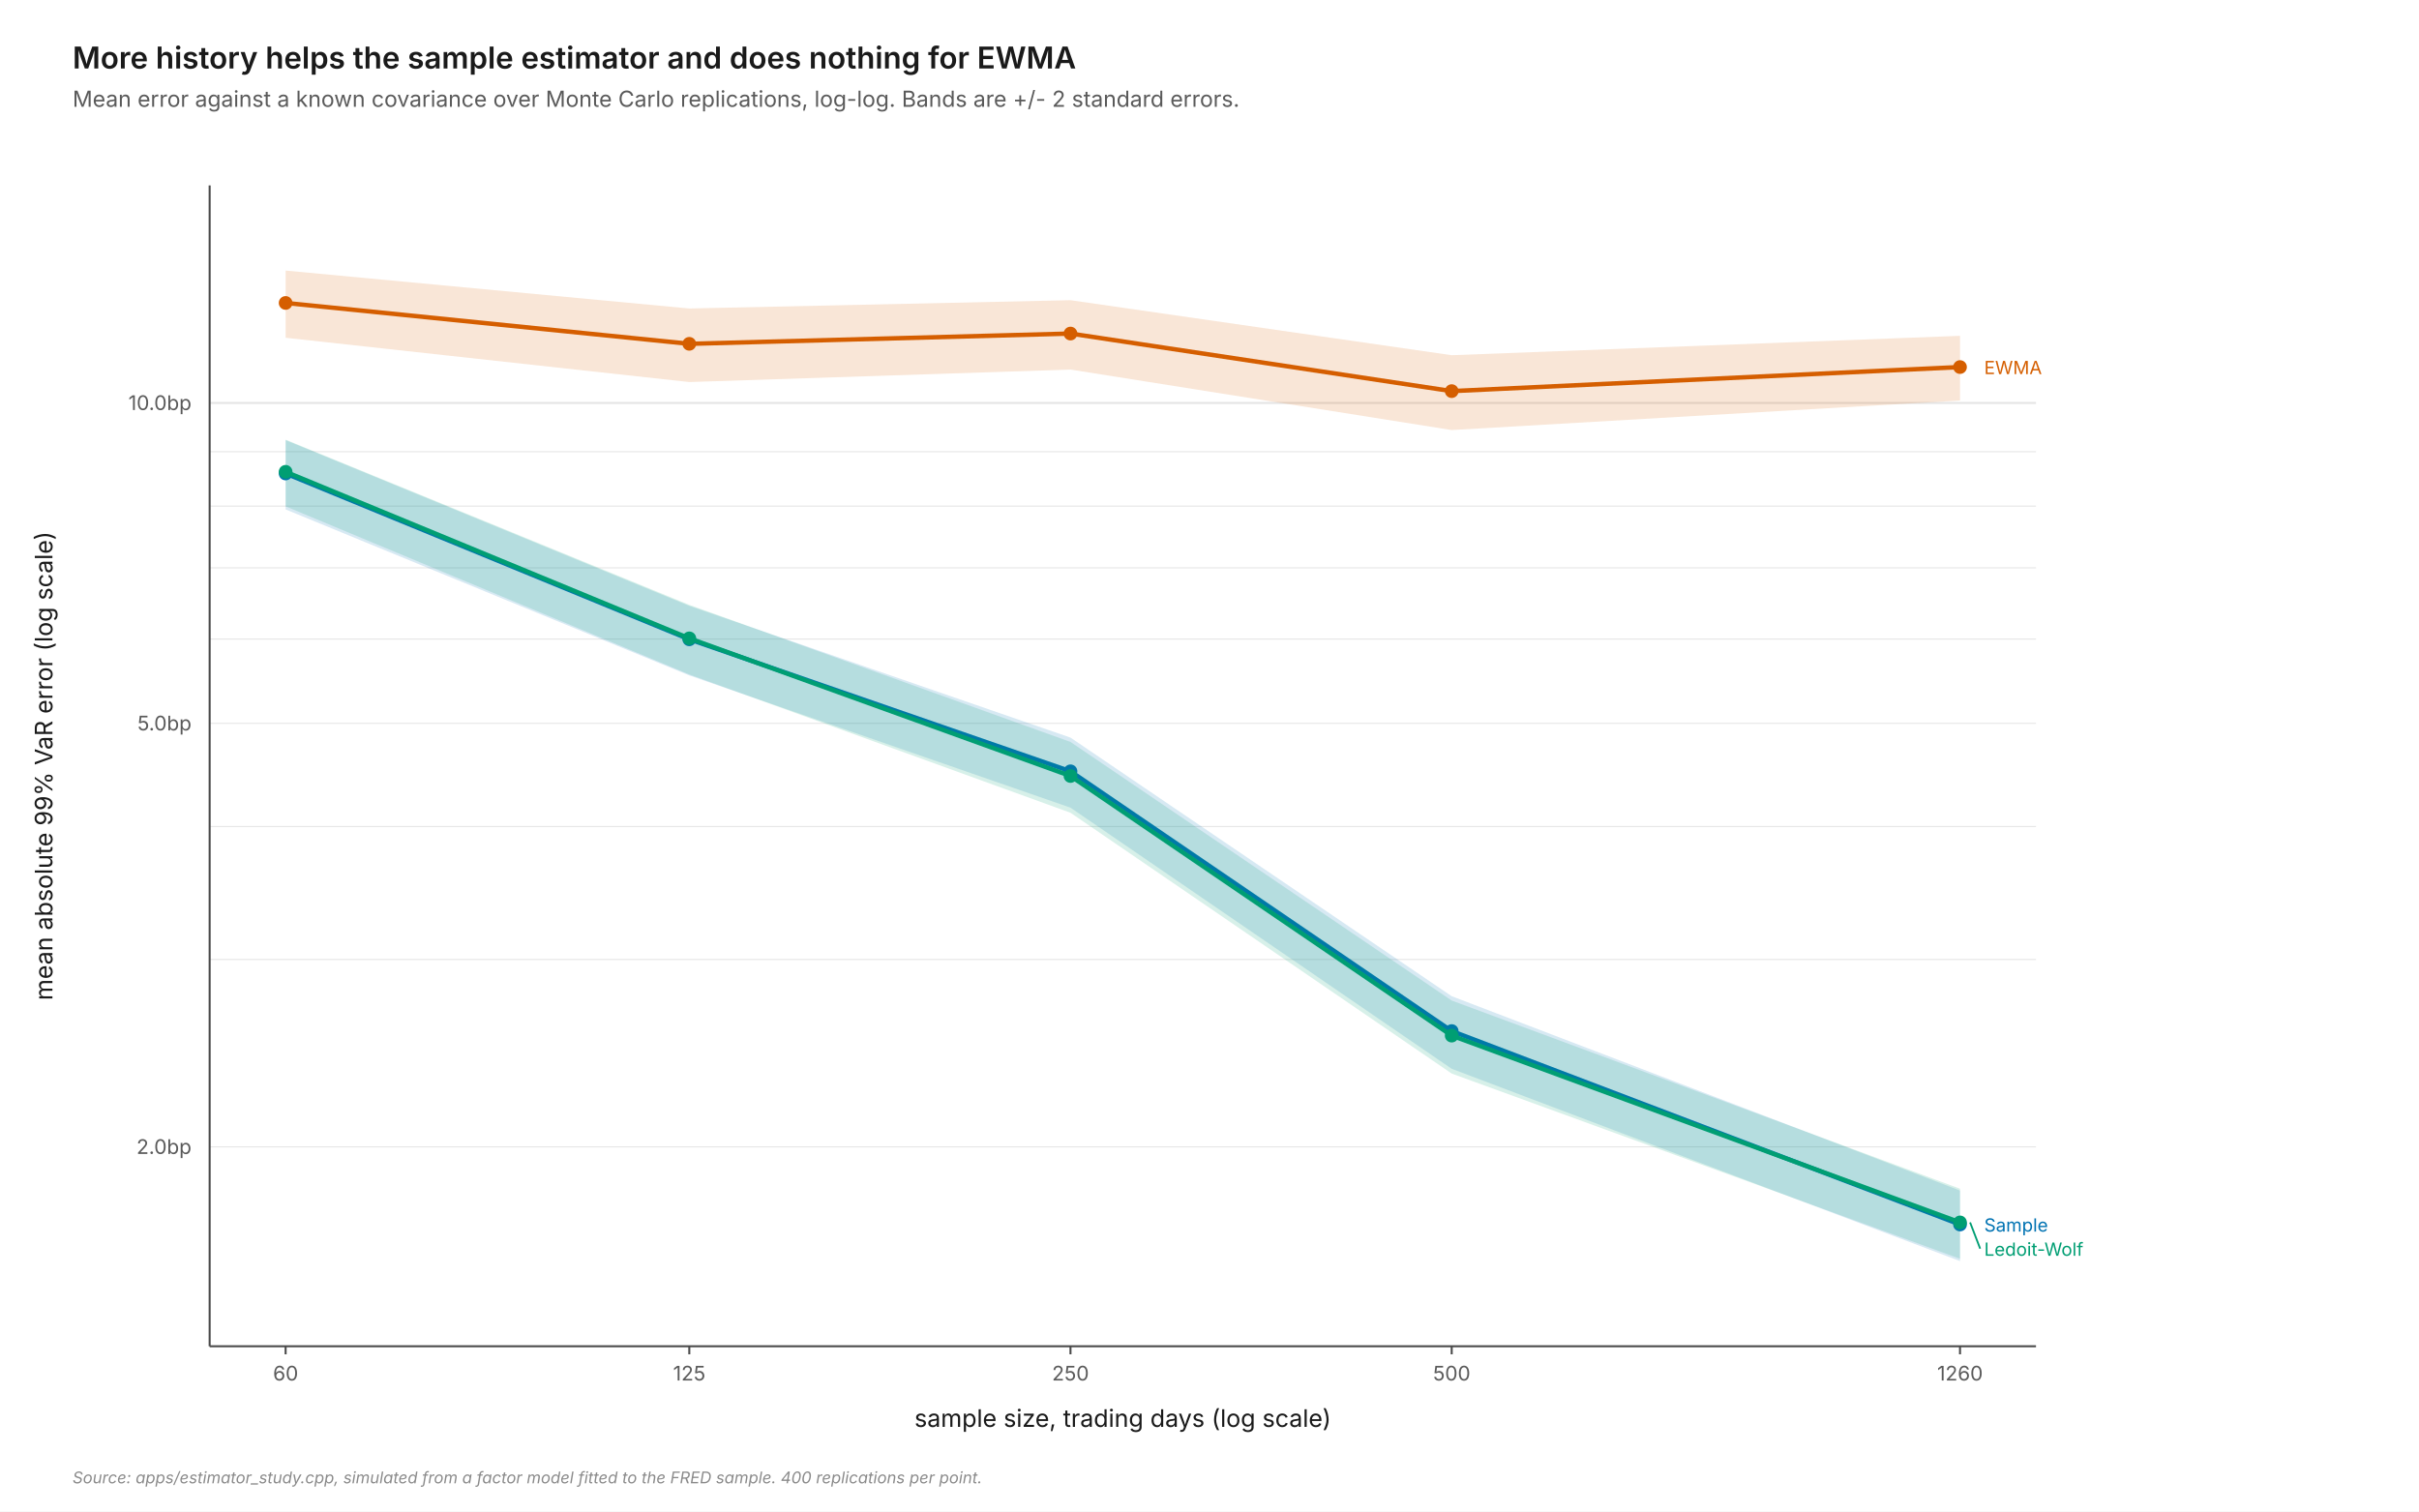
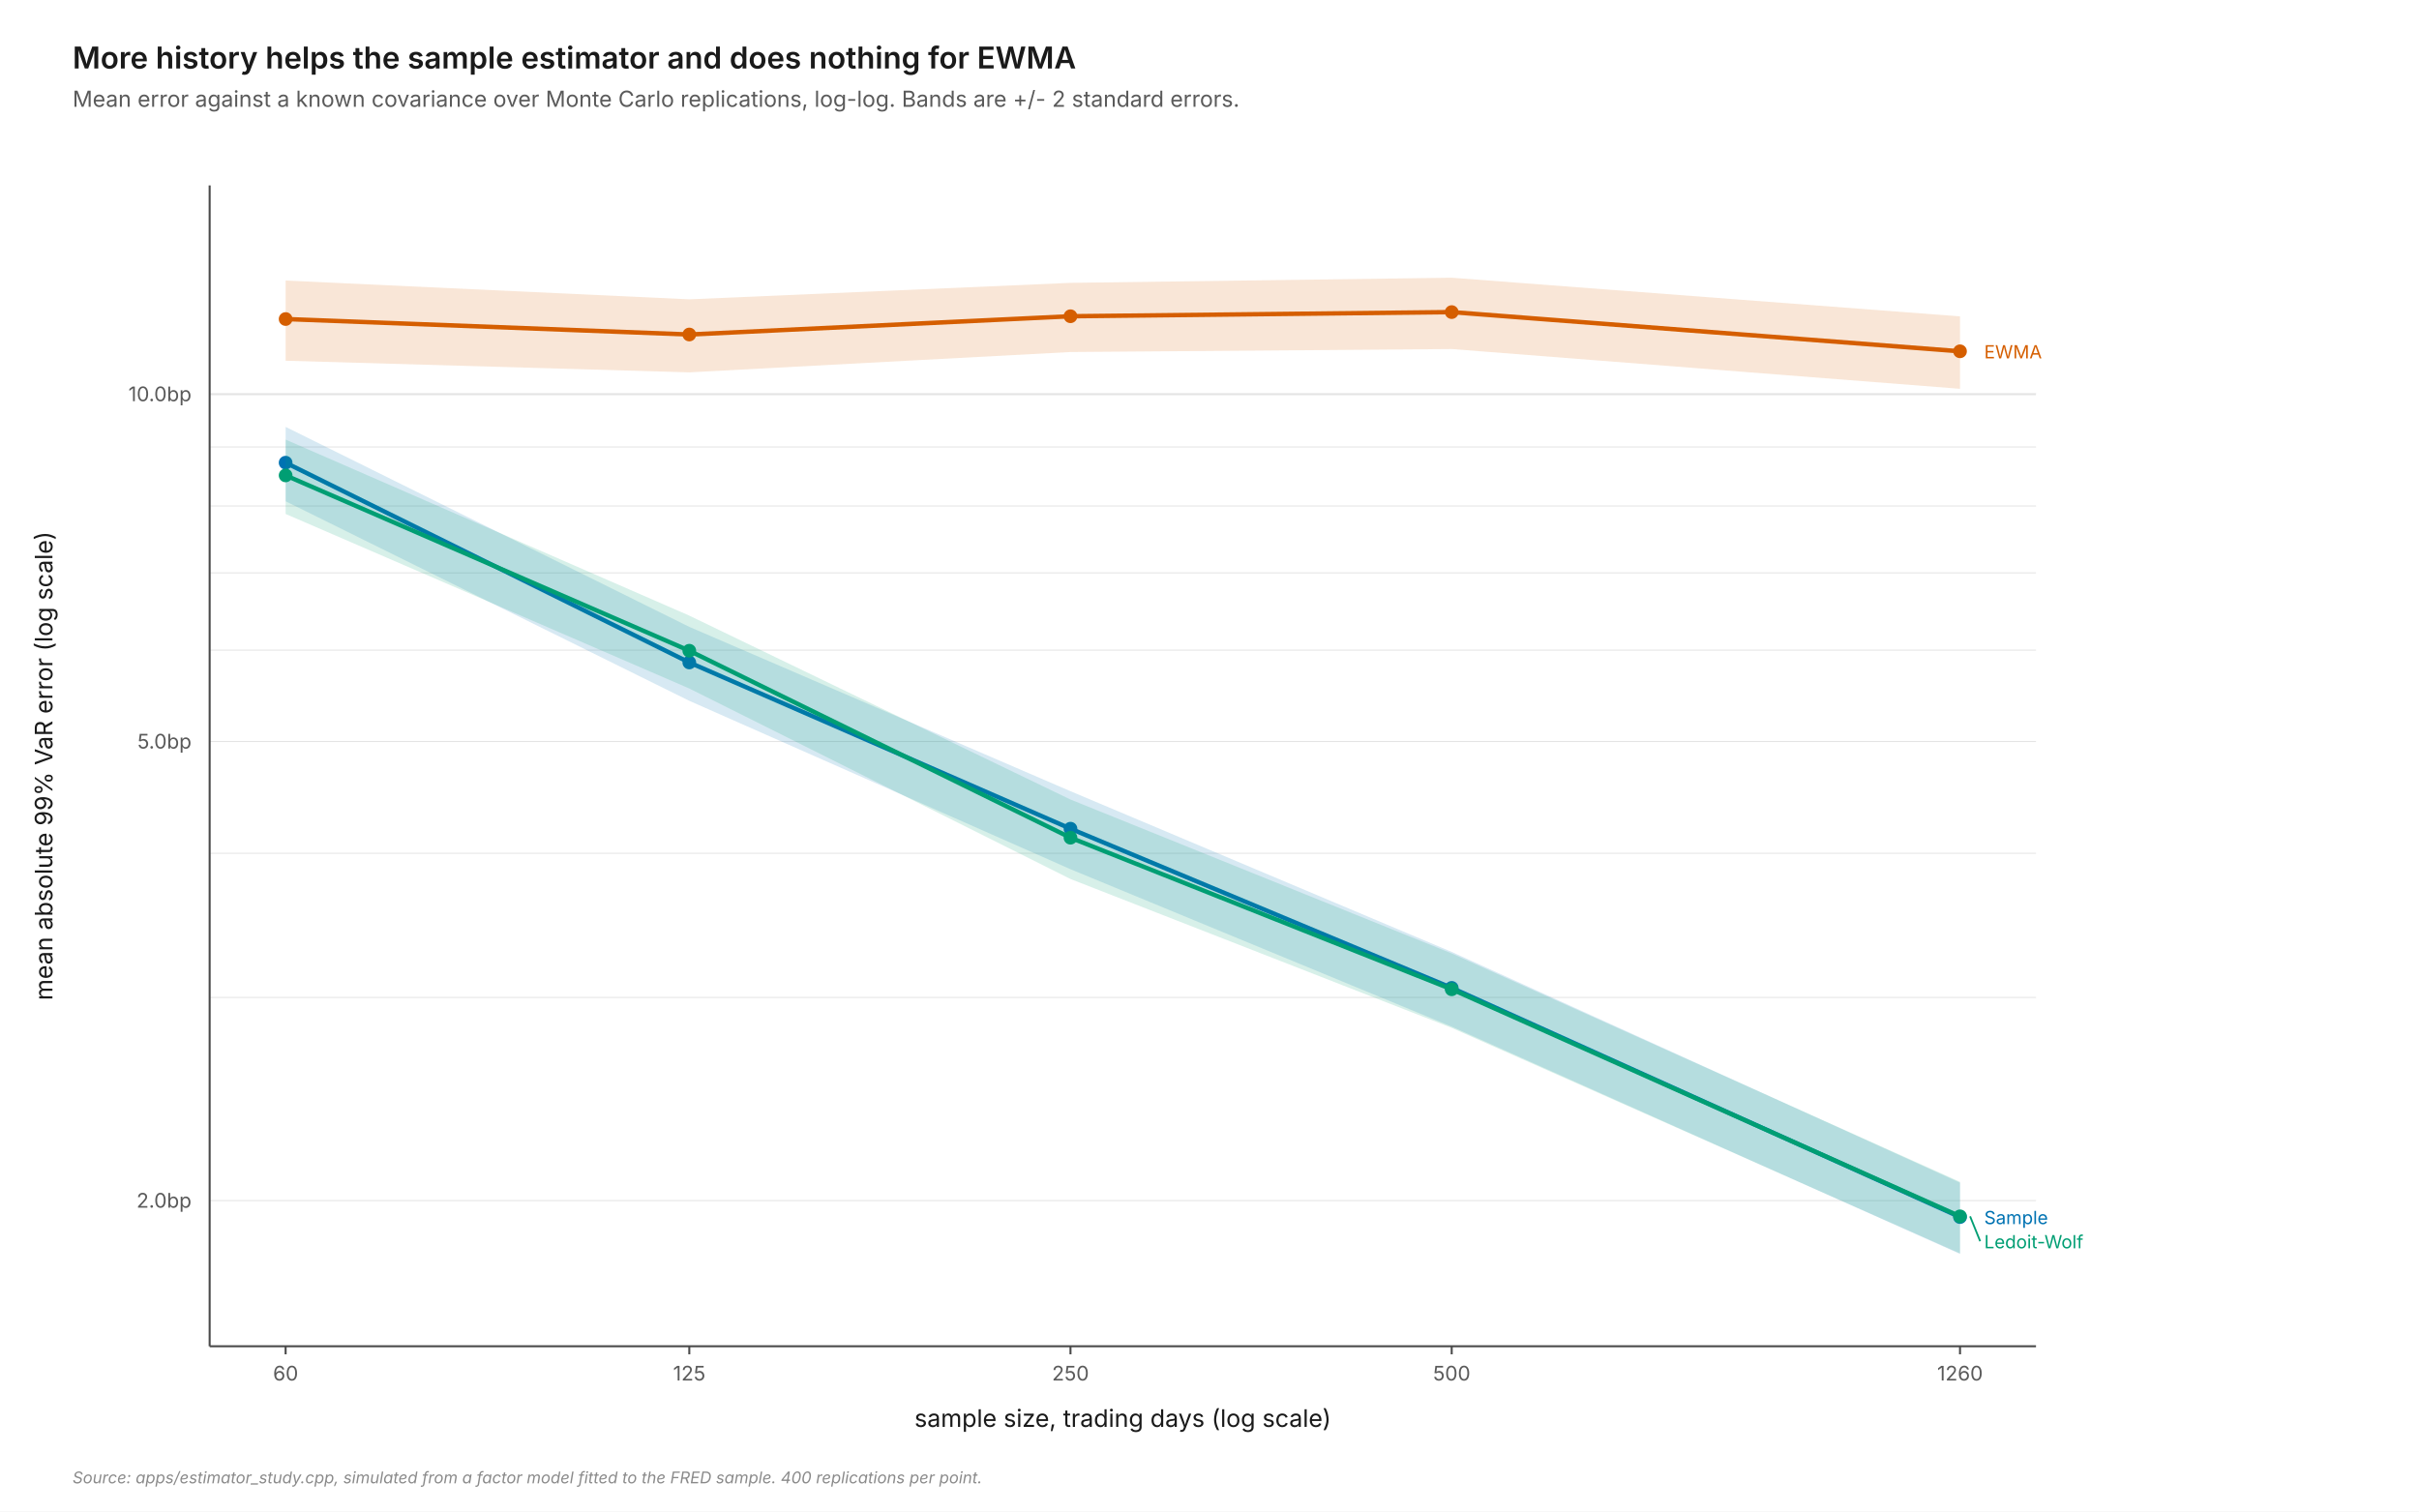
<svg xmlns="http://www.w3.org/2000/svg" width="1200" height="750" viewBox="0 0 1200 750" font-family="Inter, 'Helvetica Neue', Helvetica, Arial, 'Liberation Sans', sans-serif">
  <rect width="1200" height="750" fill="#ffffff" />
  <text x="36" y="34" font-size="15.0" font-weight="600" fill="#1a1a1a">More history helps the sample estimator and does nothing for EWMA</text>
  <text x="36" y="53" font-size="11.0" fill="#5a5a5a">Mean error against a known covariance over Monte Carlo replications, log-log. Bands are +/- 2 standard errors.</text>
-   <line x1="104.00" y1="569.07" x2="1010.00" y2="569.07" stroke="#e4e4e4" stroke-width="0.50" />
-   <text x="95.00" y="572.57" font-size="10.0" fill="#5a5a5a" text-anchor="end">2.0bp</text>
-   <line x1="104.00" y1="476.08" x2="1010.00" y2="476.08" stroke="#e4e4e4" stroke-width="0.50" />
-   <line x1="104.00" y1="410.10" x2="1010.00" y2="410.10" stroke="#e4e4e4" stroke-width="0.50" />
-   <line x1="104.00" y1="358.92" x2="1010.00" y2="358.92" stroke="#e4e4e4" stroke-width="0.50" />
-   <text x="95.00" y="362.42" font-size="10.0" fill="#5a5a5a" text-anchor="end">5.0bp</text>
-   <line x1="104.00" y1="317.11" x2="1010.00" y2="317.11" stroke="#e4e4e4" stroke-width="0.50" />
-   <line x1="104.00" y1="281.76" x2="1010.00" y2="281.76" stroke="#e4e4e4" stroke-width="0.50" />
-   <line x1="104.00" y1="251.13" x2="1010.00" y2="251.13" stroke="#e4e4e4" stroke-width="0.50" />
-   <line x1="104.00" y1="224.12" x2="1010.00" y2="224.12" stroke="#e4e4e4" stroke-width="0.50" />
-   <line x1="104.00" y1="199.95" x2="1010.00" y2="199.95" stroke="#e4e4e4" stroke-width="1.00" />
-   <text x="95.00" y="203.45" font-size="10.0" fill="#5a5a5a" text-anchor="end">10.0bp</text>
+   <line x1="104.00" y1="595.73" x2="1010.00" y2="595.73" stroke="#e4e4e4" stroke-width="0.50" />
+   <text x="95.00" y="599.23" font-size="10.0" fill="#5a5a5a" text-anchor="end">2.0bp</text>
+   <line x1="104.00" y1="494.92" x2="1010.00" y2="494.92" stroke="#e4e4e4" stroke-width="0.50" />
+   <line x1="104.00" y1="423.40" x2="1010.00" y2="423.40" stroke="#e4e4e4" stroke-width="0.50" />
+   <line x1="104.00" y1="367.92" x2="1010.00" y2="367.92" stroke="#e4e4e4" stroke-width="0.50" />
+   <text x="95.00" y="371.42" font-size="10.0" fill="#5a5a5a" text-anchor="end">5.0bp</text>
+   <line x1="104.00" y1="322.59" x2="1010.00" y2="322.59" stroke="#e4e4e4" stroke-width="0.50" />
+   <line x1="104.00" y1="284.26" x2="1010.00" y2="284.26" stroke="#e4e4e4" stroke-width="0.50" />
+   <line x1="104.00" y1="251.06" x2="1010.00" y2="251.06" stroke="#e4e4e4" stroke-width="0.50" />
+   <line x1="104.00" y1="221.78" x2="1010.00" y2="221.78" stroke="#e4e4e4" stroke-width="0.50" />
+   <line x1="104.00" y1="195.58" x2="1010.00" y2="195.58" stroke="#e4e4e4" stroke-width="1.00" />
+   <text x="95.00" y="199.08" font-size="10.0" fill="#5a5a5a" text-anchor="end">10.0bp</text>
  <line x1="104.00" y1="92.00" x2="104.00" y2="668.00" stroke="#4a4a4a" stroke-width="1.00" />
  <line x1="104.00" y1="668.00" x2="1010.00" y2="668.00" stroke="#4a4a4a" stroke-width="1.00" />
  <line x1="141.69" y1="668.00" x2="141.69" y2="672.00" stroke="#4a4a4a" stroke-width="1.00" />
  <text x="141.69" y="685.00" font-size="10.0" fill="#5a5a5a" text-anchor="middle">60</text>
  <line x1="341.94" y1="668.00" x2="341.94" y2="672.00" stroke="#4a4a4a" stroke-width="1.00" />
  <text x="341.94" y="685.00" font-size="10.0" fill="#5a5a5a" text-anchor="middle">125</text>
  <line x1="531.04" y1="668.00" x2="531.04" y2="672.00" stroke="#4a4a4a" stroke-width="1.00" />
  <text x="531.04" y="685.00" font-size="10.0" fill="#5a5a5a" text-anchor="middle">250</text>
  <line x1="720.15" y1="668.00" x2="720.15" y2="672.00" stroke="#4a4a4a" stroke-width="1.00" />
  <text x="720.15" y="685.00" font-size="10.0" fill="#5a5a5a" text-anchor="middle">500</text>
  <line x1="972.31" y1="668.00" x2="972.31" y2="672.00" stroke="#4a4a4a" stroke-width="1.00" />
  <text x="972.31" y="685.00" font-size="10.0" fill="#5a5a5a" text-anchor="middle">1260</text>
  <text x="557.00" y="708.00" font-size="12.0" fill="#1a1a1a" text-anchor="middle">sample size, trading days (log scale)</text>
  <text transform="translate(26,380.00) rotate(-90)" font-size="12.0" fill="#1a1a1a" text-anchor="middle">mean absolute 99% VaR error (log scale)</text>
-   <polygon points="141.69,218.39 341.94,300.61 531.04,365.99 720.15,494.31 972.31,590.75 972.31,625.75 720.15,530.33 531.04,400.76 341.94,335.14 141.69,252.78 " fill="#0072b2" fill-opacity="0.16" stroke="none" />
-   <polyline points="141.69,234.94 341.94,317.22 531.04,382.72 720.15,511.61 972.31,607.59 " fill="none" stroke="#0072b2" stroke-width="2.20" stroke-linejoin="round" stroke-linecap="round" />
-   <circle cx="141.69" cy="234.94" r="3.40" fill="#0072b2" />
-   <circle cx="341.94" cy="317.22" r="3.40" fill="#0072b2" />
-   <circle cx="531.04" cy="382.72" r="3.40" fill="#0072b2" />
-   <circle cx="720.15" cy="511.61" r="3.40" fill="#0072b2" />
-   <circle cx="972.31" cy="607.59" r="3.40" fill="#0072b2" />
-   <text x="984.31" y="611.09" font-size="9.0" fill="#0072b2" text-anchor="start">Sample</text>
-   <polygon points="141.69,134.25 341.94,153.07 531.04,148.95 720.15,176.25 972.31,166.63 972.31,198.75 720.15,213.39 531.04,183.37 341.94,189.57 141.69,167.60 " fill="#d55e00" fill-opacity="0.16" stroke="none" />
-   <polyline points="141.69,150.32 341.94,170.60 531.04,165.51 720.15,194.07 972.31,182.13 " fill="none" stroke="#d55e00" stroke-width="2.20" stroke-linejoin="round" stroke-linecap="round" />
-   <circle cx="141.69" cy="150.32" r="3.40" fill="#d55e00" />
-   <circle cx="341.94" cy="170.60" r="3.40" fill="#d55e00" />
-   <circle cx="531.04" cy="165.51" r="3.40" fill="#d55e00" />
-   <circle cx="720.15" cy="194.07" r="3.40" fill="#d55e00" />
-   <circle cx="972.31" cy="182.13" r="3.40" fill="#d55e00" />
-   <text x="984.31" y="185.63" font-size="9.0" fill="#d55e00" text-anchor="start">EWMA</text>
-   <polygon points="141.69,218.17 341.94,300.12 531.04,368.15 720.15,496.46 972.31,589.83 972.31,624.59 720.15,532.69 531.04,403.28 341.94,334.69 141.69,251.25 " fill="#009e73" fill-opacity="0.16" stroke="none" />
-   <polyline points="141.69,234.11 341.94,316.75 531.04,385.04 720.15,513.86 972.31,606.55 " fill="none" stroke="#009e73" stroke-width="2.20" stroke-linejoin="round" stroke-linecap="round" />
-   <circle cx="141.69" cy="234.11" r="3.40" fill="#009e73" />
-   <circle cx="341.94" cy="316.75" r="3.40" fill="#009e73" />
-   <circle cx="531.04" cy="385.04" r="3.40" fill="#009e73" />
-   <circle cx="720.15" cy="513.86" r="3.40" fill="#009e73" />
-   <circle cx="972.31" cy="606.55" r="3.40" fill="#009e73" />
-   <line x1="977.31" y1="606.55" x2="982.31" y2="619.59" stroke="#009e73" stroke-width="0.90" />
-   <text x="984.31" y="623.09" font-size="9.0" fill="#009e73" text-anchor="start">Ledoit-Wolf</text>
+   <polygon points="141.69,211.81 341.94,311.04 531.04,392.59 720.15,472.33 972.31,586.84 972.31,622.20 720.15,509.42 531.04,431.30 341.94,347.74 141.69,248.73 " fill="#0072b2" fill-opacity="0.16" stroke="none" />
+   <polyline points="141.69,229.58 341.94,328.71 531.04,411.19 720.15,490.18 972.31,603.89 " fill="none" stroke="#0072b2" stroke-width="2.20" stroke-linejoin="round" stroke-linecap="round" />
+   <circle cx="141.69" cy="229.58" r="3.40" fill="#0072b2" />
+   <circle cx="341.94" cy="328.71" r="3.40" fill="#0072b2" />
+   <circle cx="531.04" cy="411.19" r="3.40" fill="#0072b2" />
+   <circle cx="720.15" cy="490.18" r="3.40" fill="#0072b2" />
+   <circle cx="972.31" cy="603.89" r="3.40" fill="#0072b2" />
+   <text x="984.31" y="607.39" font-size="9.0" fill="#0072b2" text-anchor="start">Sample</text>
+   <polygon points="141.69,139.20 341.94,148.52 531.04,140.35 720.15,137.80 972.31,156.98 972.31,192.92 720.15,173.19 531.04,174.67 341.94,184.76 141.69,178.99 " fill="#d55e00" fill-opacity="0.16" stroke="none" />
+   <polyline points="141.69,158.30 341.94,165.98 531.04,156.92 720.15,154.86 972.31,174.31 " fill="none" stroke="#d55e00" stroke-width="2.20" stroke-linejoin="round" stroke-linecap="round" />
+   <circle cx="141.69" cy="158.30" r="3.40" fill="#d55e00" />
+   <circle cx="341.94" cy="165.98" r="3.40" fill="#d55e00" />
+   <circle cx="531.04" cy="156.92" r="3.40" fill="#d55e00" />
+   <circle cx="720.15" cy="154.86" r="3.40" fill="#d55e00" />
+   <circle cx="972.31" cy="174.31" r="3.40" fill="#d55e00" />
+   <text x="984.31" y="177.81" font-size="9.0" fill="#d55e00" text-anchor="start">EWMA</text>
+   <polygon points="141.69,218.12 341.94,305.46 531.04,396.72 720.15,473.08 972.31,586.42 972.31,621.93 720.15,510.02 531.04,436.15 341.94,341.63 141.69,255.02 " fill="#009e73" fill-opacity="0.16" stroke="none" />
+   <polyline points="141.69,235.89 341.94,322.89 531.04,415.66 720.15,490.87 972.31,603.54 " fill="none" stroke="#009e73" stroke-width="2.20" stroke-linejoin="round" stroke-linecap="round" />
+   <circle cx="141.69" cy="235.89" r="3.40" fill="#009e73" />
+   <circle cx="341.94" cy="322.89" r="3.40" fill="#009e73" />
+   <circle cx="531.04" cy="415.66" r="3.40" fill="#009e73" />
+   <circle cx="720.15" cy="490.87" r="3.40" fill="#009e73" />
+   <circle cx="972.31" cy="603.54" r="3.40" fill="#009e73" />
+   <line x1="977.31" y1="603.54" x2="982.31" y2="615.89" stroke="#009e73" stroke-width="0.90" />
+   <text x="984.31" y="619.39" font-size="9.0" fill="#009e73" text-anchor="start">Ledoit-Wolf</text>
  <text x="36" y="736" font-size="8.0" font-style="italic" fill="#8a8a8a">Source: apps/estimator_study.cpp, simulated from a factor model fitted to the FRED sample. 400 replications per point.</text>
</svg>
